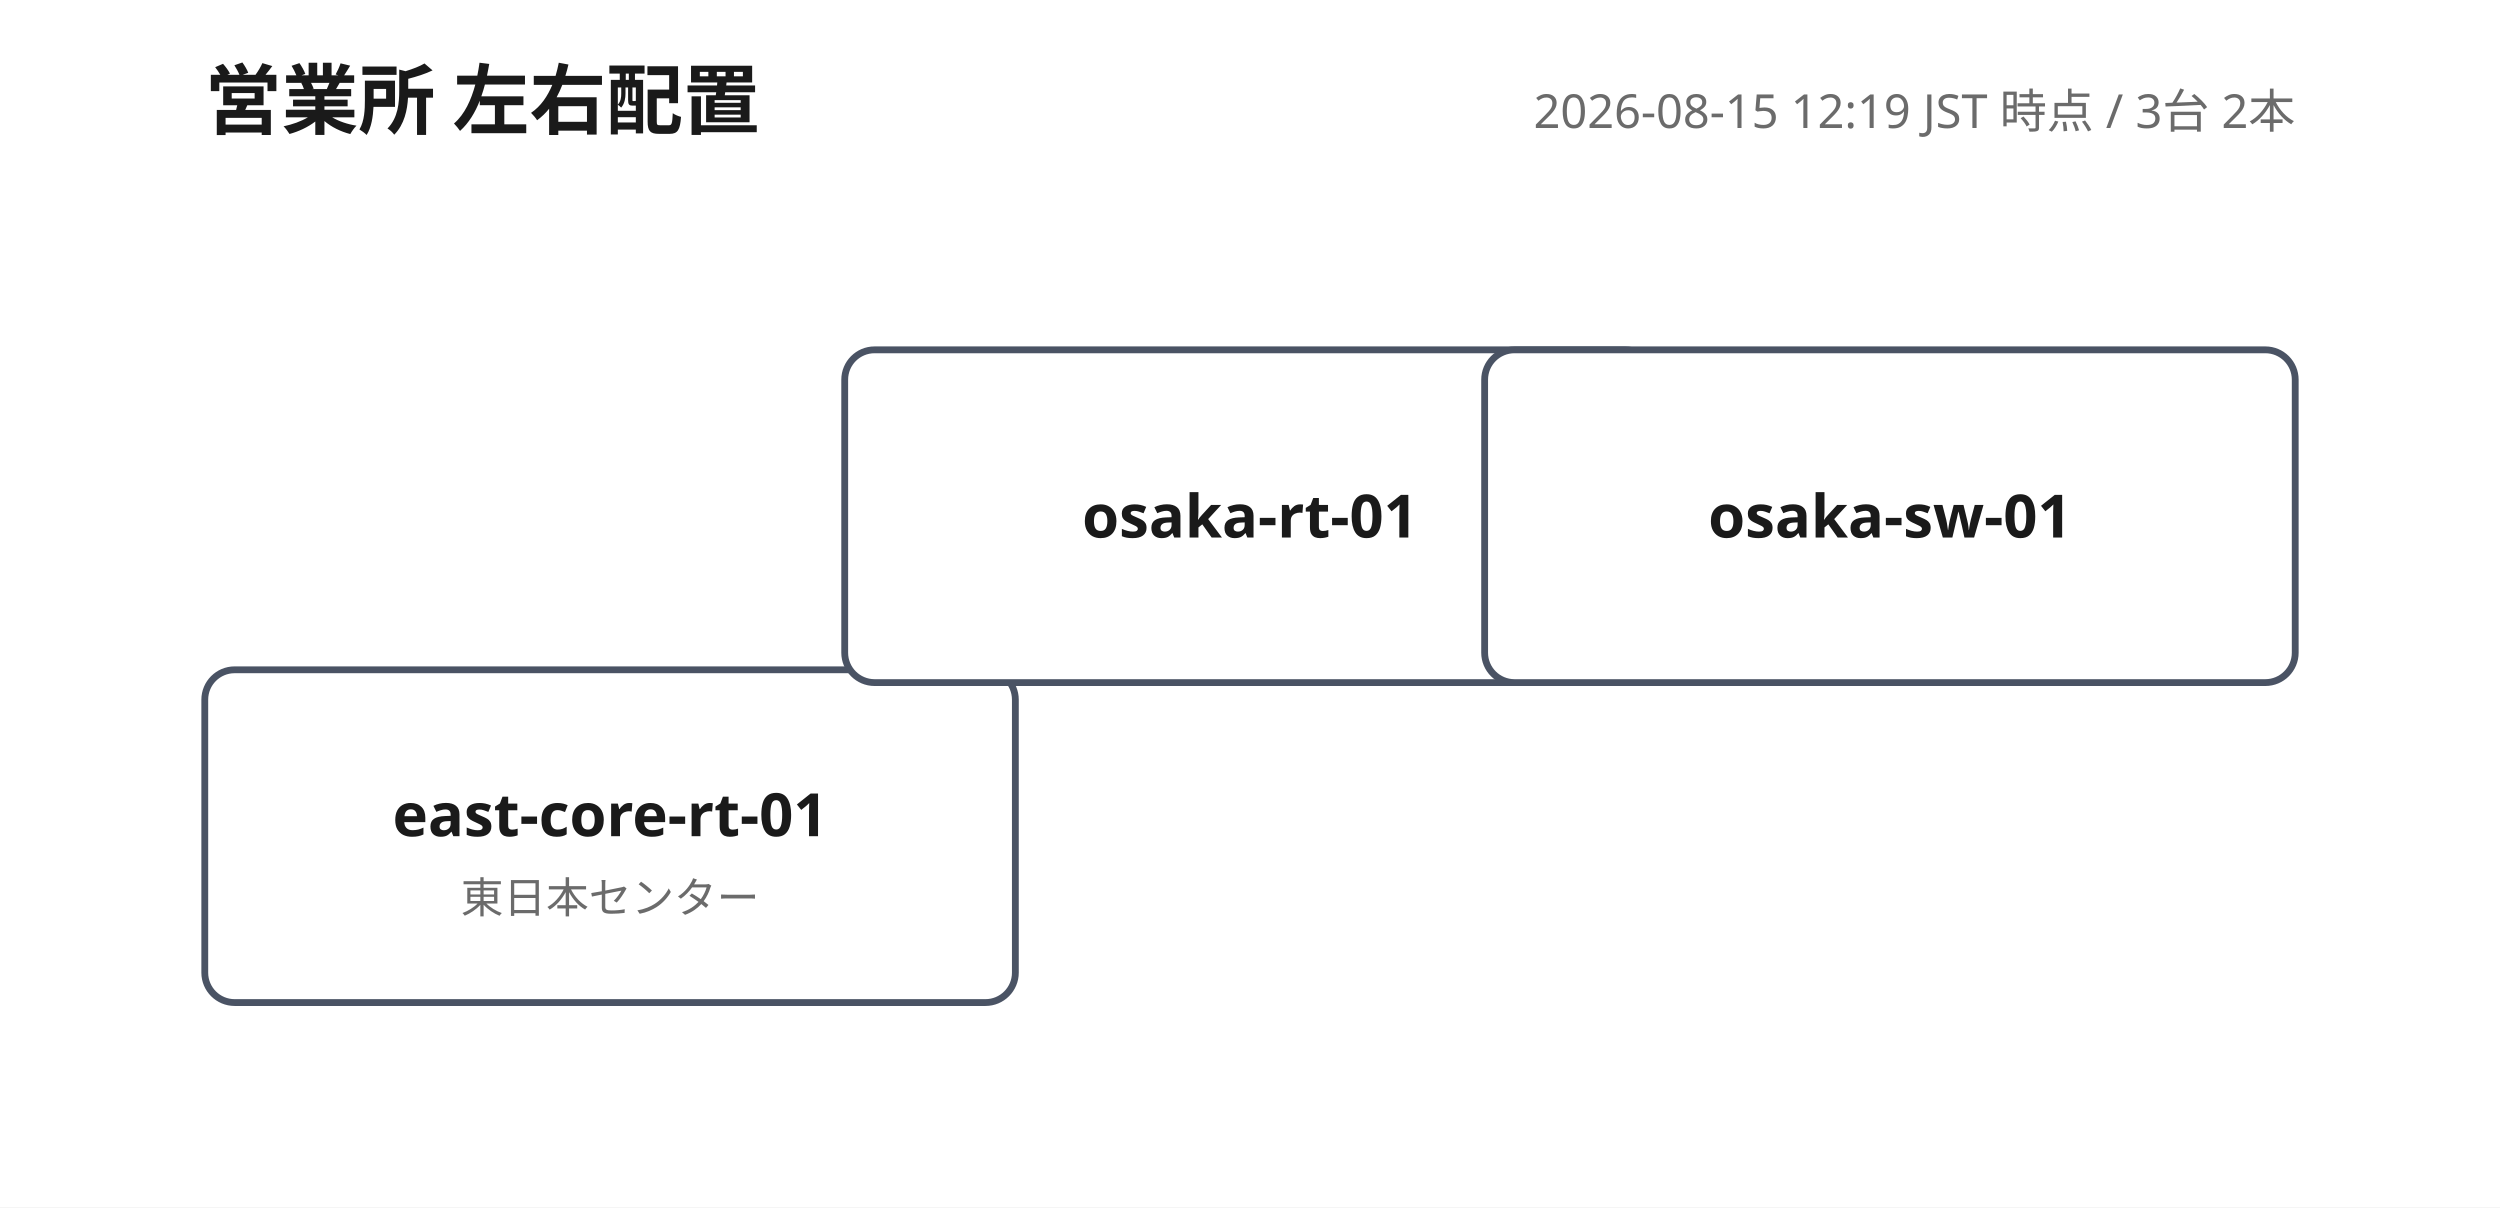
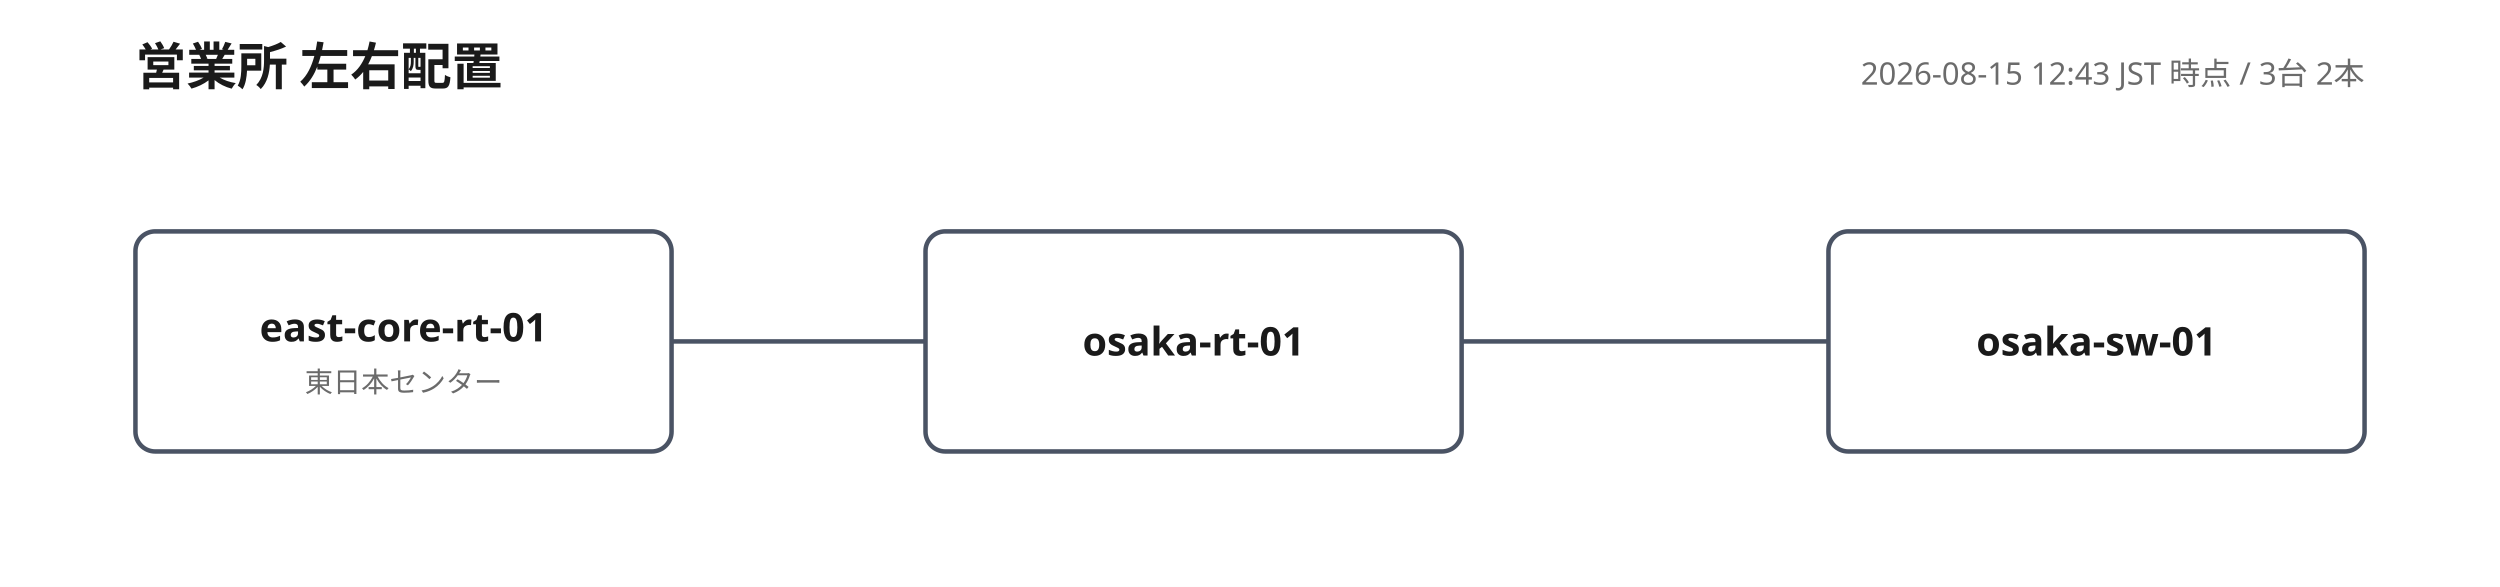
- <svg xmlns="http://www.w3.org/2000/svg" width="586" height="283" viewBox="0 0 586 283" font-family="'Yu Gothic', 'Hiragino Kaku Gothic ProN', Meiryo, 'Noto Sans JP', sans-serif">
+ <svg xmlns="http://www.w3.org/2000/svg" width="886" height="208" viewBox="0 0 886 208" font-family="'Yu Gothic', 'Hiragino Kaku Gothic ProN', Meiryo, 'Noto Sans JP', sans-serif">
  <rect width="100%" height="100%" fill="#ffffff" />
  <text x="48" y="30" font-size="18" font-weight="700" fill="#1a1a1a">営業所 左右配置</text>
-   <text x="538" y="30" font-size="11" fill="#6b6b6b" text-anchor="end">2026-08-15 12:19 JST 時点 / 3台 2本</text>
-   <polyline points="213,160 223,160 223,157" fill="none" stroke="#4a5364" stroke-width="1.6" />
-   <text class="port-label" x="191.5" y="135.3" font-size="10" fill="#2f6fb5" text-anchor="end" paint-order="stroke" stroke="#ffffff" stroke-width="3" />
-   <text class="port-label" x="244.5" y="175.7" font-size="10" fill="#2f6fb5" text-anchor="start" paint-order="stroke" stroke="#ffffff" stroke-width="3" />
-   <polyline points="388,121 348,121" fill="none" stroke="#4a5364" stroke-width="1.6" />
-   <text class="port-label" x="398.0" y="67.0" font-size="10" fill="#2f6fb5" text-anchor="start" paint-order="stroke" stroke="#ffffff" stroke-width="3" />
-   <text class="port-label" x="338.0" y="67.0" font-size="10" fill="#2f6fb5" text-anchor="end" paint-order="stroke" stroke="#ffffff" stroke-width="3" />
+   <text x="838" y="30" font-size="11" fill="#6b6b6b" text-anchor="end">2026-08-15 12:43 JST 時点 / 3台 2本</text>
+   <polyline points="328,121 238,121" fill="none" stroke="#4a5364" stroke-width="1.6" />
+   <text class="port-label" x="318.0" y="111.0" font-size="10" fill="#2f6fb5" text-anchor="end" paint-order="stroke" stroke="#ffffff" stroke-width="3" />
+   <text class="port-label" x="248.0" y="125.0" font-size="10" fill="#2f6fb5" text-anchor="start" paint-order="stroke" stroke="#ffffff" stroke-width="3" />
+   <polyline points="518,121 648,121" fill="none" stroke="#4a5364" stroke-width="1.6" />
+   <text class="port-label" x="528.0" y="125.0" font-size="10" fill="#2f6fb5" text-anchor="start" paint-order="stroke" stroke="#ffffff" stroke-width="3" />
+   <text class="port-label" x="638.0" y="111.0" font-size="10" fill="#2f6fb5" text-anchor="end" paint-order="stroke" stroke="#ffffff" stroke-width="3" />
  <g>
-     <rect x="48" y="157" width="190" height="78" rx="7" fill="#ffffff" stroke="#4a5364" stroke-width="1.6" />
-     <text x="143" y="196" font-size="14" font-weight="700" fill="#1a1a1a" text-anchor="middle">east-core-rt-01</text>
-     <text x="143" y="214" font-size="10" fill="#6b6b6b" text-anchor="middle">東日本センター</text>
+     <rect x="48" y="82" width="190" height="78" rx="7" fill="#ffffff" stroke="#4a5364" stroke-width="1.6" />
+     <text x="143" y="121" font-size="14" font-weight="700" fill="#1a1a1a" text-anchor="middle">east-core-rt-01</text>
+     <text x="143" y="139" font-size="10" fill="#6b6b6b" text-anchor="middle">東日本センター</text>
  </g>
  <g>
-     <rect x="198" y="82" width="190" height="78" rx="7" fill="#ffffff" stroke="#4a5364" stroke-width="1.6" />
-     <text x="293" y="126" font-size="14" font-weight="700" fill="#1a1a1a" text-anchor="middle">osaka-rt-01</text>
+     <rect x="328" y="82" width="190" height="78" rx="7" fill="#ffffff" stroke="#4a5364" stroke-width="1.6" />
+     <text x="423" y="126" font-size="14" font-weight="700" fill="#1a1a1a" text-anchor="middle">osaka-rt-01</text>
  </g>
  <g>
-     <rect x="348" y="82" width="190" height="78" rx="7" fill="#ffffff" stroke="#4a5364" stroke-width="1.6" />
-     <text x="443" y="126" font-size="14" font-weight="700" fill="#1a1a1a" text-anchor="middle">osaka-sw-01</text>
+     <rect x="648" y="82" width="190" height="78" rx="7" fill="#ffffff" stroke="#4a5364" stroke-width="1.6" />
+     <text x="743" y="126" font-size="14" font-weight="700" fill="#1a1a1a" text-anchor="middle">osaka-sw-01</text>
  </g>
</svg>
